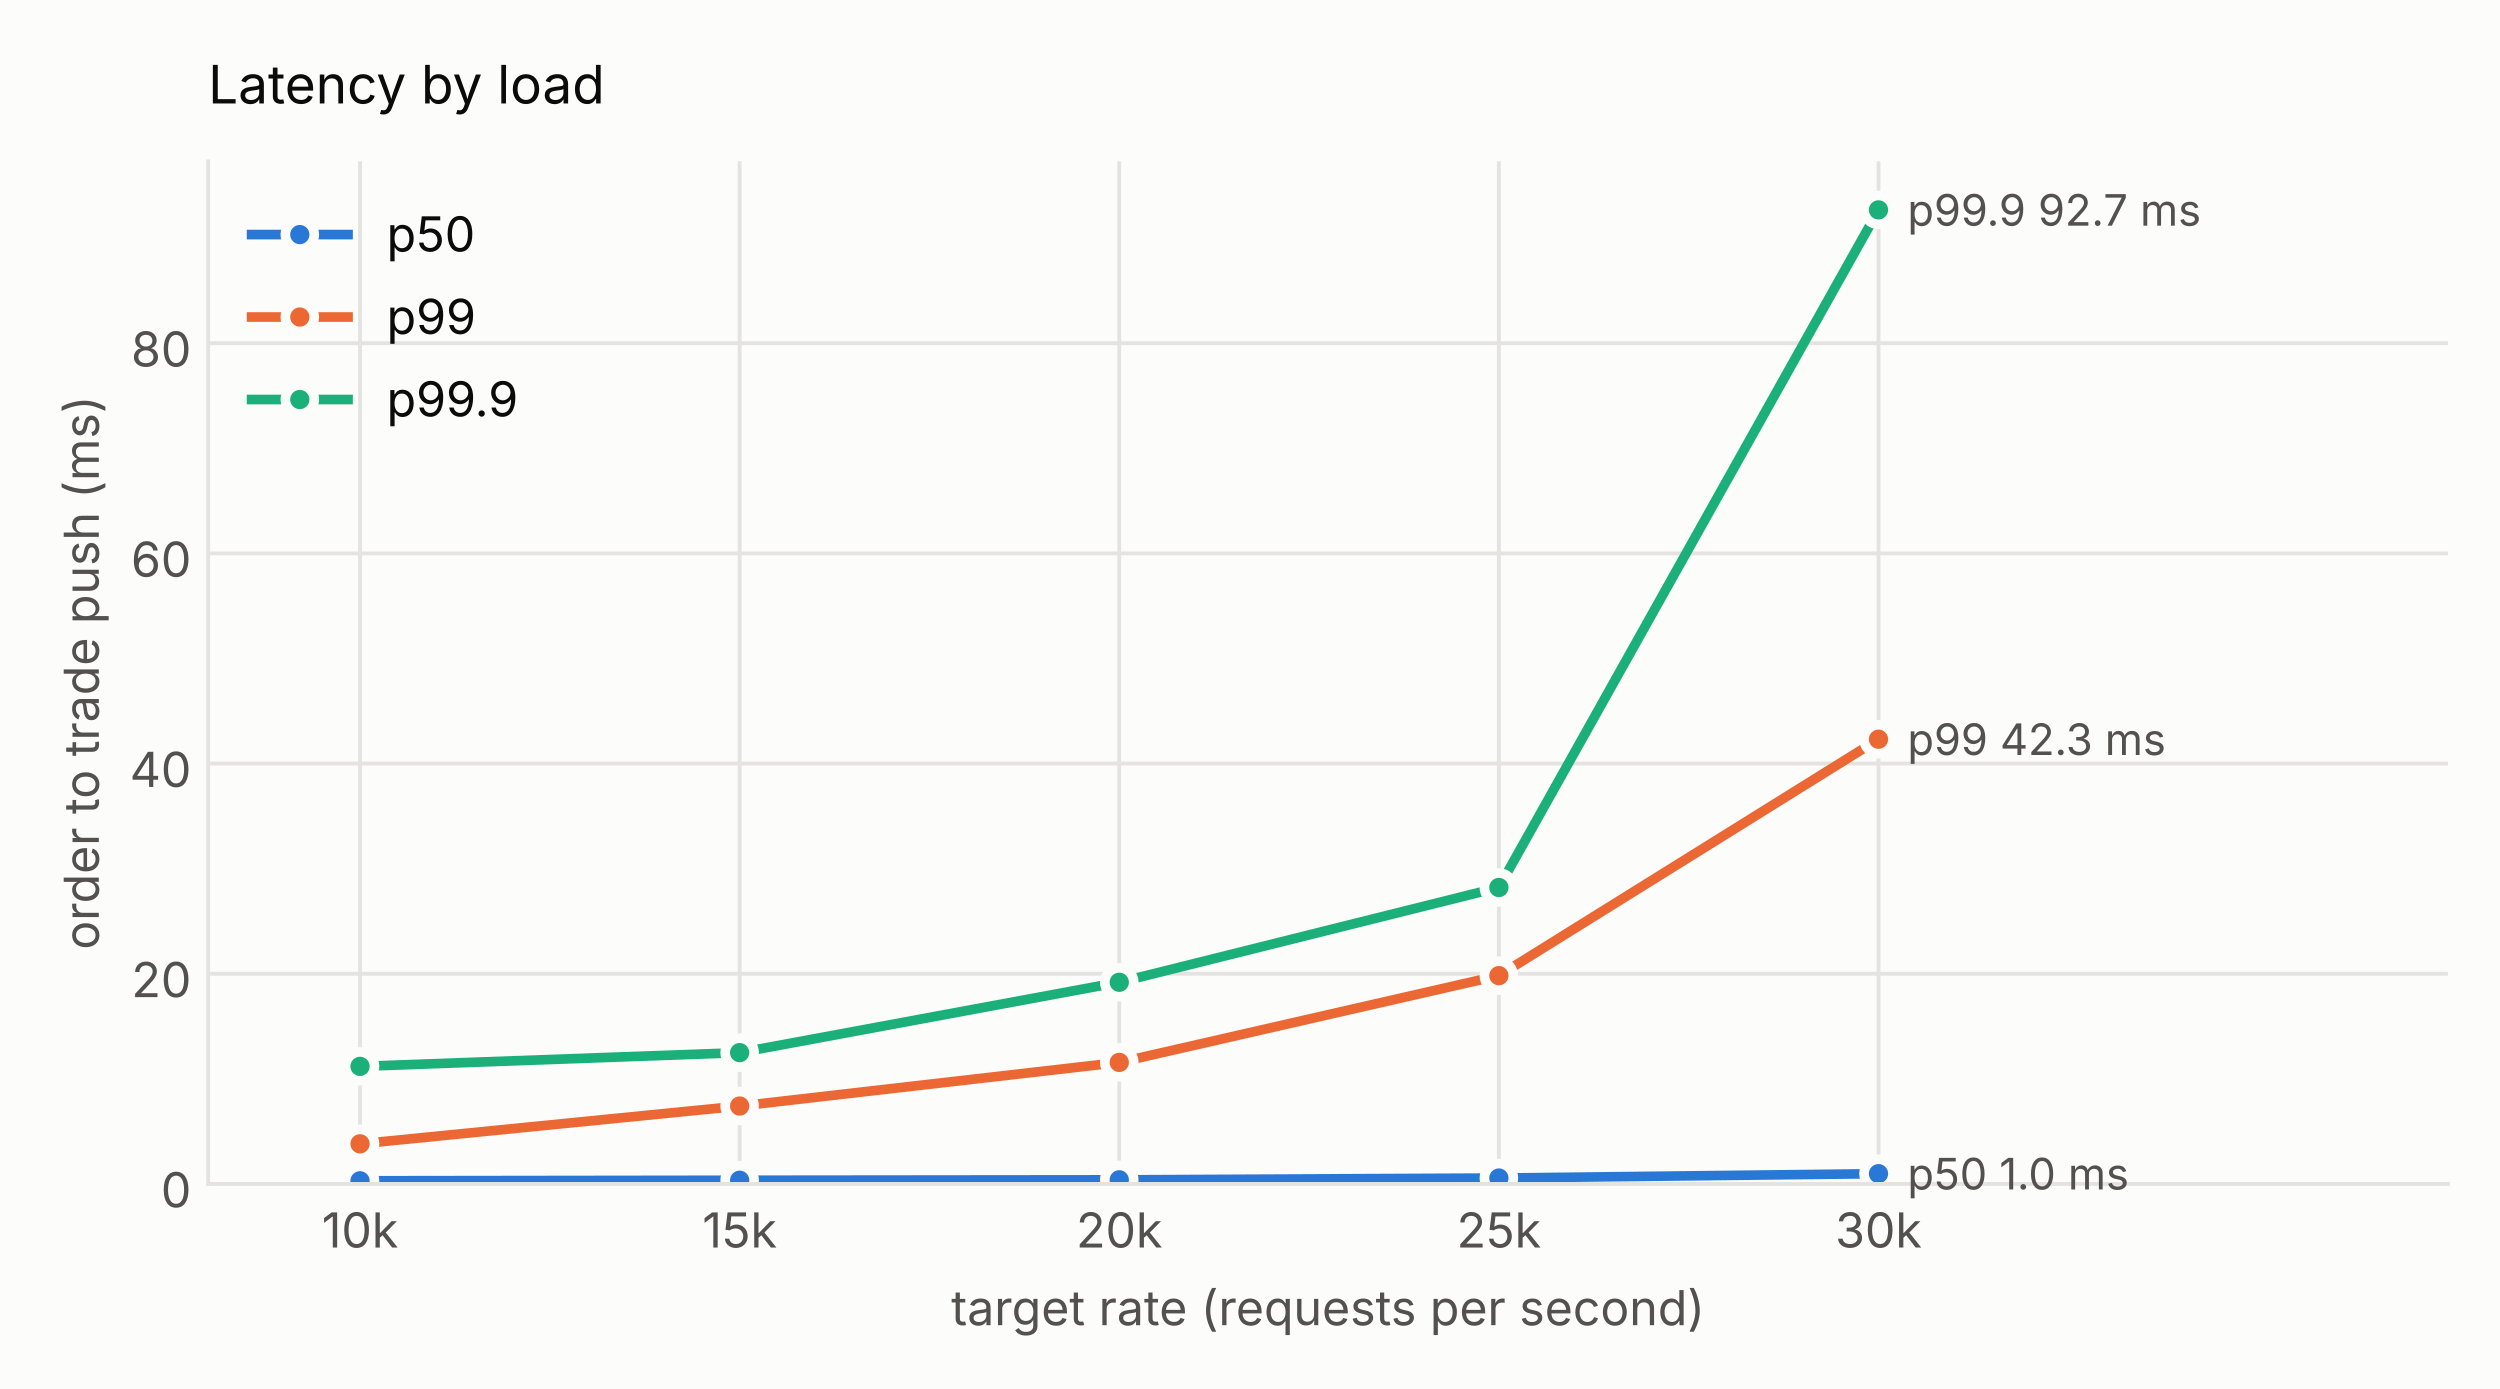
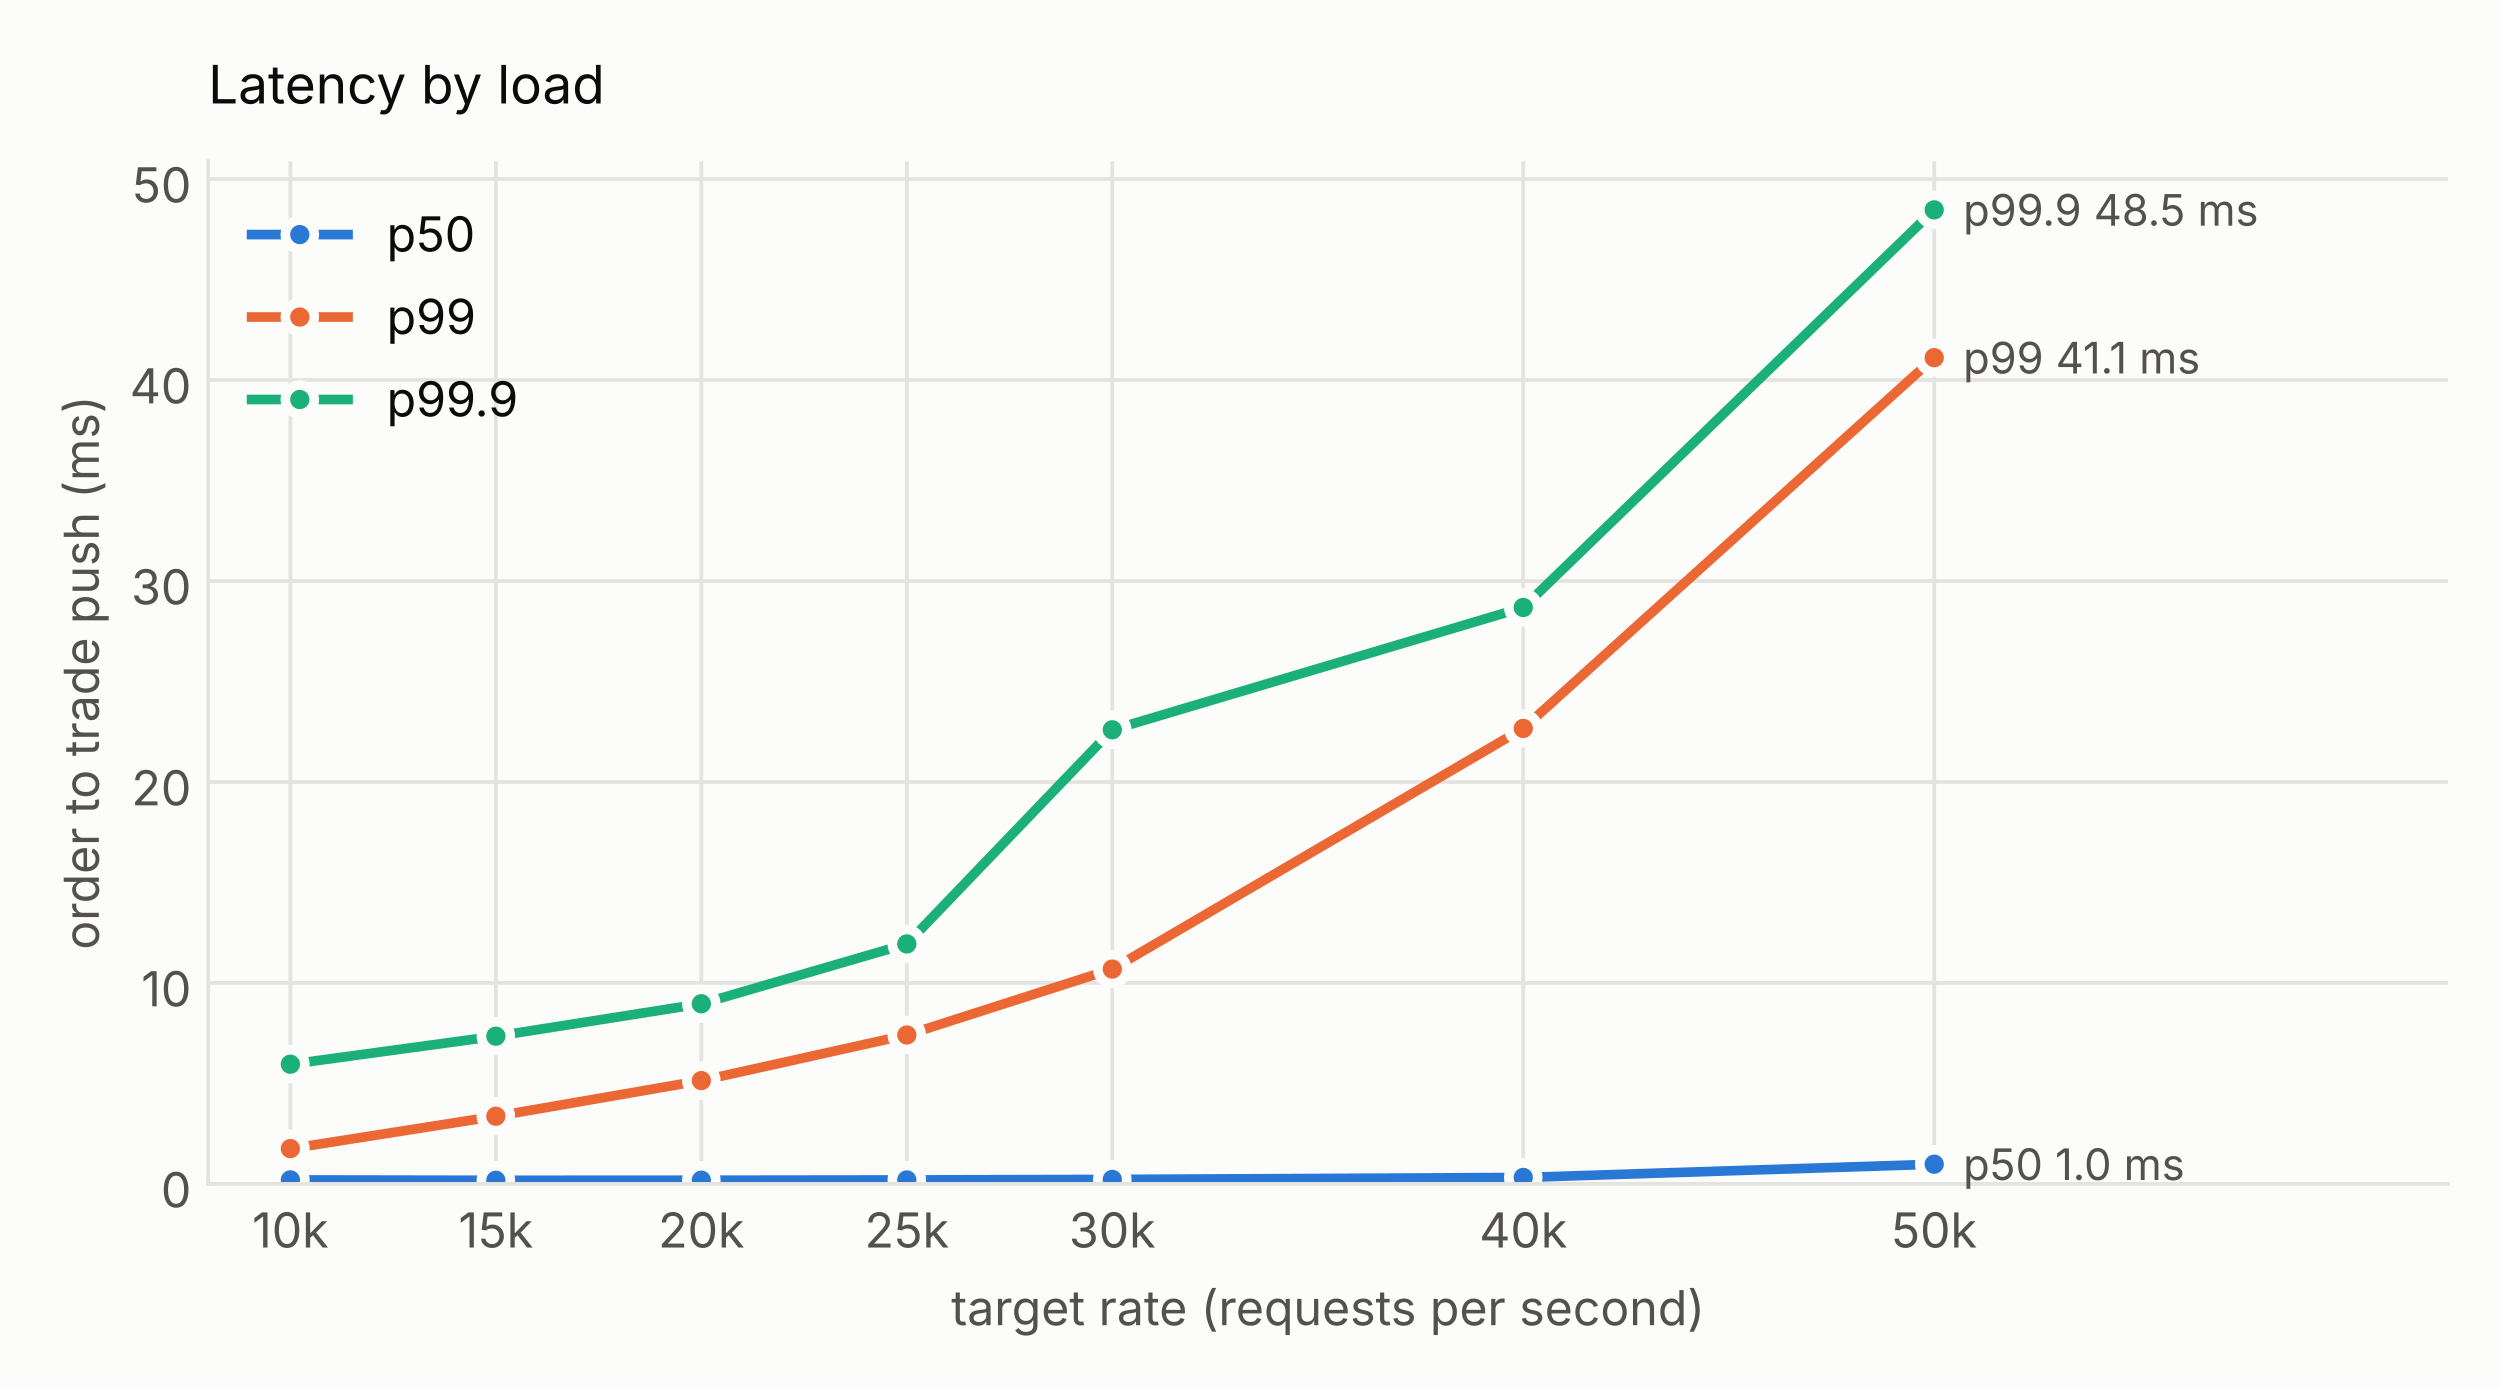
<svg xmlns="http://www.w3.org/2000/svg" xmlns:xlink="http://www.w3.org/1999/xlink" width="518.4pt" height="288pt" viewBox="0 0 518.4 288" version="1.1">
  <defs>
    <style type="text/css">*{stroke-linejoin: round; stroke-linecap: butt}</style>
  </defs>
  <g id="figure_1">
    <g id="patch_1">
      <path d="M 0 288  L 518.4 288  L 518.4 0  L 0 0  z " style="fill: #fcfcfb" />
    </g>
    <g id="axes_1">
      <g id="patch_2">
        <path d="M 43.168 245.501  L 507.6 245.501  L 507.6 33.456  L 43.168 33.456  z " style="fill: #fcfcfb" />
      </g>
      <g id="matplotlib.axis_1">
        <g id="xtick_1">
          <g id="line2d_1">
-             <path d="M 74.655 245.501  L 74.655 33.456  " clip-path="url(#p8a950bda70)" style="fill: none; stroke: #e4e3df; stroke-width: 0.8; stroke-linecap: square" />
+             <path d="M 60.212 245.501  L 60.212 33.456  " clip-path="url(#p8367adb6fc)" style="fill: none; stroke: #e4e3df; stroke-width: 0.8; stroke-linecap: square" />
          </g>
          <g id="line2d_2" />
          <g id="text_1">
-             <text style="font-size: 10px; font-family: 'Inter', 'DejaVu Sans', 'Bitstream Vera Sans', 'Computer Modern Sans Serif', 'Lucida Grande', 'Verdana', 'Geneva', 'Lucid', 'Arial', 'Helvetica', 'Avant Garde', sans-serif; text-anchor: middle; fill: #52514e" x="74.655" y="258.688" transform="rotate(-0 74.65525 258.6883)">10k</text>
+             <text style="font-size: 10px; font-family: 'Inter', 'DejaVu Sans', 'Bitstream Vera Sans', 'Computer Modern Sans Serif', 'Lucida Grande', 'Verdana', 'Geneva', 'Lucid', 'Arial', 'Helvetica', 'Avant Garde', sans-serif; text-anchor: middle; fill: #52514e" x="60.212" y="258.688" transform="rotate(-0 60.21172 258.6883)">10k</text>
          </g>
        </g>
        <g id="xtick_2">
          <g id="line2d_3">
-             <path d="M 153.372 245.501  L 153.372 33.456  " clip-path="url(#p8a950bda70)" style="fill: none; stroke: #e4e3df; stroke-width: 0.8; stroke-linecap: square" />
+             <path d="M 102.82 245.501  L 102.82 33.456  " clip-path="url(#p8367adb6fc)" style="fill: none; stroke: #e4e3df; stroke-width: 0.8; stroke-linecap: square" />
          </g>
          <g id="line2d_4" />
          <g id="text_2">
-             <text style="font-size: 10px; font-family: 'Inter', 'DejaVu Sans', 'Bitstream Vera Sans', 'Computer Modern Sans Serif', 'Lucida Grande', 'Verdana', 'Geneva', 'Lucid', 'Arial', 'Helvetica', 'Avant Garde', sans-serif; text-anchor: middle; fill: #52514e" x="153.372" y="258.688" transform="rotate(-0 153.3725 258.6883)">15k</text>
+             <text style="font-size: 10px; font-family: 'Inter', 'DejaVu Sans', 'Bitstream Vera Sans', 'Computer Modern Sans Serif', 'Lucida Grande', 'Verdana', 'Geneva', 'Lucid', 'Arial', 'Helvetica', 'Avant Garde', sans-serif; text-anchor: middle; fill: #52514e" x="102.82" y="258.688" transform="rotate(-0 102.8201 258.6883)">15k</text>
          </g>
        </g>
        <g id="xtick_3">
          <g id="line2d_5">
-             <path d="M 232.09 245.501  L 232.09 33.456  " clip-path="url(#p8a950bda70)" style="fill: none; stroke: #e4e3df; stroke-width: 0.8; stroke-linecap: square" />
+             <path d="M 145.429 245.501  L 145.429 33.456  " clip-path="url(#p8367adb6fc)" style="fill: none; stroke: #e4e3df; stroke-width: 0.8; stroke-linecap: square" />
          </g>
          <g id="line2d_6" />
          <g id="text_3">
-             <text style="font-size: 10px; font-family: 'Inter', 'DejaVu Sans', 'Bitstream Vera Sans', 'Computer Modern Sans Serif', 'Lucida Grande', 'Verdana', 'Geneva', 'Lucid', 'Arial', 'Helvetica', 'Avant Garde', sans-serif; text-anchor: middle; fill: #52514e" x="232.09" y="258.688" transform="rotate(-0 232.0897 258.6883)">20k</text>
+             <text style="font-size: 10px; font-family: 'Inter', 'DejaVu Sans', 'Bitstream Vera Sans', 'Computer Modern Sans Serif', 'Lucida Grande', 'Verdana', 'Geneva', 'Lucid', 'Arial', 'Helvetica', 'Avant Garde', sans-serif; text-anchor: middle; fill: #52514e" x="145.429" y="258.688" transform="rotate(-0 145.4285 258.6883)">20k</text>
          </g>
        </g>
        <g id="xtick_4">
          <g id="line2d_7">
-             <path d="M 310.807 245.501  L 310.807 33.456  " clip-path="url(#p8a950bda70)" style="fill: none; stroke: #e4e3df; stroke-width: 0.8; stroke-linecap: square" />
+             <path d="M 188.037 245.501  L 188.037 33.456  " clip-path="url(#p8367adb6fc)" style="fill: none; stroke: #e4e3df; stroke-width: 0.8; stroke-linecap: square" />
          </g>
          <g id="line2d_8" />
          <g id="text_4">
-             <text style="font-size: 10px; font-family: 'Inter', 'DejaVu Sans', 'Bitstream Vera Sans', 'Computer Modern Sans Serif', 'Lucida Grande', 'Verdana', 'Geneva', 'Lucid', 'Arial', 'Helvetica', 'Avant Garde', sans-serif; text-anchor: middle; fill: #52514e" x="310.807" y="258.688" transform="rotate(-0 310.8069 258.6883)">25k</text>
+             <text style="font-size: 10px; font-family: 'Inter', 'DejaVu Sans', 'Bitstream Vera Sans', 'Computer Modern Sans Serif', 'Lucida Grande', 'Verdana', 'Geneva', 'Lucid', 'Arial', 'Helvetica', 'Avant Garde', sans-serif; text-anchor: middle; fill: #52514e" x="188.037" y="258.688" transform="rotate(-0 188.0369 258.6883)">25k</text>
          </g>
        </g>
        <g id="xtick_5">
          <g id="line2d_9">
-             <path d="M 389.524 245.501  L 389.524 33.456  " clip-path="url(#p8a950bda70)" style="fill: none; stroke: #e4e3df; stroke-width: 0.8; stroke-linecap: square" />
+             <path d="M 230.645 245.501  L 230.645 33.456  " clip-path="url(#p8367adb6fc)" style="fill: none; stroke: #e4e3df; stroke-width: 0.8; stroke-linecap: square" />
          </g>
          <g id="line2d_10" />
          <g id="text_5">
-             <text style="font-size: 10px; font-family: 'Inter', 'DejaVu Sans', 'Bitstream Vera Sans', 'Computer Modern Sans Serif', 'Lucida Grande', 'Verdana', 'Geneva', 'Lucid', 'Arial', 'Helvetica', 'Avant Garde', sans-serif; text-anchor: middle; fill: #52514e" x="389.524" y="258.688" transform="rotate(-0 389.5242 258.6883)">30k</text>
-           </g>
-         </g>
-         <g id="text_6">
+             <text style="font-size: 10px; font-family: 'Inter', 'DejaVu Sans', 'Bitstream Vera Sans', 'Computer Modern Sans Serif', 'Lucida Grande', 'Verdana', 'Geneva', 'Lucid', 'Arial', 'Helvetica', 'Avant Garde', sans-serif; text-anchor: middle; fill: #52514e" x="230.645" y="258.688" transform="rotate(-0 230.6454 258.6883)">30k</text>
+           </g>
+         </g>
+         <g id="xtick_6">
+           <g id="line2d_11">
+             <path d="M 315.862 245.501  L 315.862 33.456  " clip-path="url(#p8367adb6fc)" style="fill: none; stroke: #e4e3df; stroke-width: 0.8; stroke-linecap: square" />
+           </g>
+           <g id="line2d_12" />
+           <g id="text_6">
+             <text style="font-size: 10px; font-family: 'Inter', 'DejaVu Sans', 'Bitstream Vera Sans', 'Computer Modern Sans Serif', 'Lucida Grande', 'Verdana', 'Geneva', 'Lucid', 'Arial', 'Helvetica', 'Avant Garde', sans-serif; text-anchor: middle; fill: #52514e" x="315.862" y="258.688" transform="rotate(-0 315.8622 258.6883)">40k</text>
+           </g>
+         </g>
+         <g id="xtick_7">
+           <g id="line2d_13">
+             <path d="M 401.079 245.501  L 401.079 33.456  " clip-path="url(#p8367adb6fc)" style="fill: none; stroke: #e4e3df; stroke-width: 0.8; stroke-linecap: square" />
+           </g>
+           <g id="line2d_14" />
+           <g id="text_7">
+             <text style="font-size: 10px; font-family: 'Inter', 'DejaVu Sans', 'Bitstream Vera Sans', 'Computer Modern Sans Serif', 'Lucida Grande', 'Verdana', 'Geneva', 'Lucid', 'Arial', 'Helvetica', 'Avant Garde', sans-serif; text-anchor: middle; fill: #52514e" x="401.079" y="258.688" transform="rotate(-0 401.079 258.6883)">50k</text>
+           </g>
+         </g>
+         <g id="text_8">
          <text style="font-size: 10px; font-family: 'Inter', 'DejaVu Sans', 'Bitstream Vera Sans', 'Computer Modern Sans Serif', 'Lucida Grande', 'Verdana', 'Geneva', 'Lucid', 'Arial', 'Helvetica', 'Avant Garde', sans-serif; text-anchor: middle; fill: #52514e" x="275.384" y="274.788" transform="rotate(-0 275.3842 274.7879)">target rate (requests per second)</text>
        </g>
      </g>
      <g id="matplotlib.axis_2">
        <g id="ytick_1">
-           <g id="line2d_11">
-             <path d="M 43.168 245.501  L 507.6 245.501  " clip-path="url(#p8a950bda70)" style="fill: none; stroke: #e4e3df; stroke-width: 0.8; stroke-linecap: square" />
-           </g>
-           <g id="line2d_12" />
-           <g id="text_7">
-             <text style="font-size: 10px; font-family: 'Inter', 'DejaVu Sans', 'Bitstream Vera Sans', 'Computer Modern Sans Serif', 'Lucida Grande', 'Verdana', 'Geneva', 'Lucid', 'Arial', 'Helvetica', 'Avant Garde', sans-serif; text-anchor: end; fill: #52514e" x="39.668" y="250.345" transform="rotate(-0 39.66836 250.3445)">0</text>
-           </g>
-         </g>
-         <g id="ytick_2">
-           <g id="line2d_13">
-             <path d="M 43.168 201.916  L 507.6 201.916  " clip-path="url(#p8a950bda70)" style="fill: none; stroke: #e4e3df; stroke-width: 0.8; stroke-linecap: square" />
-           </g>
-           <g id="line2d_14" />
-           <g id="text_8">
-             <text style="font-size: 10px; font-family: 'Inter', 'DejaVu Sans', 'Bitstream Vera Sans', 'Computer Modern Sans Serif', 'Lucida Grande', 'Verdana', 'Geneva', 'Lucid', 'Arial', 'Helvetica', 'Avant Garde', sans-serif; text-anchor: end; fill: #52514e" x="39.668" y="206.76" transform="rotate(-0 39.66836 206.7602)">20</text>
-           </g>
-         </g>
-         <g id="ytick_3">
          <g id="line2d_15">
-             <path d="M 43.168 158.332  L 507.6 158.332  " clip-path="url(#p8a950bda70)" style="fill: none; stroke: #e4e3df; stroke-width: 0.8; stroke-linecap: square" />
+             <path d="M 43.168 245.501  L 507.6 245.501  " clip-path="url(#p8367adb6fc)" style="fill: none; stroke: #e4e3df; stroke-width: 0.8; stroke-linecap: square" />
          </g>
          <g id="line2d_16" />
          <g id="text_9">
-             <text style="font-size: 10px; font-family: 'Inter', 'DejaVu Sans', 'Bitstream Vera Sans', 'Computer Modern Sans Serif', 'Lucida Grande', 'Verdana', 'Geneva', 'Lucid', 'Arial', 'Helvetica', 'Avant Garde', sans-serif; text-anchor: end; fill: #52514e" x="39.668" y="163.176" transform="rotate(-0 39.66836 163.1758)">40</text>
-           </g>
-         </g>
-         <g id="ytick_4">
+             <text style="font-size: 10px; font-family: 'Inter', 'DejaVu Sans', 'Bitstream Vera Sans', 'Computer Modern Sans Serif', 'Lucida Grande', 'Verdana', 'Geneva', 'Lucid', 'Arial', 'Helvetica', 'Avant Garde', sans-serif; text-anchor: end; fill: #52514e" x="39.668" y="250.345" transform="rotate(-0 39.66836 250.3445)">0</text>
+           </g>
+         </g>
+         <g id="ytick_2">
          <g id="line2d_17">
-             <path d="M 43.168 114.748  L 507.6 114.748  " clip-path="url(#p8a950bda70)" style="fill: none; stroke: #e4e3df; stroke-width: 0.8; stroke-linecap: square" />
+             <path d="M 43.168 203.826  L 507.6 203.826  " clip-path="url(#p8367adb6fc)" style="fill: none; stroke: #e4e3df; stroke-width: 0.8; stroke-linecap: square" />
          </g>
          <g id="line2d_18" />
          <g id="text_10">
-             <text style="font-size: 10px; font-family: 'Inter', 'DejaVu Sans', 'Bitstream Vera Sans', 'Computer Modern Sans Serif', 'Lucida Grande', 'Verdana', 'Geneva', 'Lucid', 'Arial', 'Helvetica', 'Avant Garde', sans-serif; text-anchor: end; fill: #52514e" x="39.668" y="119.591" transform="rotate(-0 39.66836 119.5914)">60</text>
-           </g>
-         </g>
-         <g id="ytick_5">
+             <text style="font-size: 10px; font-family: 'Inter', 'DejaVu Sans', 'Bitstream Vera Sans', 'Computer Modern Sans Serif', 'Lucida Grande', 'Verdana', 'Geneva', 'Lucid', 'Arial', 'Helvetica', 'Avant Garde', sans-serif; text-anchor: end; fill: #52514e" x="39.668" y="208.669" transform="rotate(-0 39.66836 208.6693)">10</text>
+           </g>
+         </g>
+         <g id="ytick_3">
          <g id="line2d_19">
-             <path d="M 43.168 71.163  L 507.6 71.163  " clip-path="url(#p8a950bda70)" style="fill: none; stroke: #e4e3df; stroke-width: 0.8; stroke-linecap: square" />
+             <path d="M 43.168 162.15  L 507.6 162.15  " clip-path="url(#p8367adb6fc)" style="fill: none; stroke: #e4e3df; stroke-width: 0.8; stroke-linecap: square" />
          </g>
          <g id="line2d_20" />
          <g id="text_11">
-             <text style="font-size: 10px; font-family: 'Inter', 'DejaVu Sans', 'Bitstream Vera Sans', 'Computer Modern Sans Serif', 'Lucida Grande', 'Verdana', 'Geneva', 'Lucid', 'Arial', 'Helvetica', 'Avant Garde', sans-serif; text-anchor: end; fill: #52514e" x="39.668" y="76.007" transform="rotate(-0 39.66836 76.00708)">80</text>
-           </g>
-         </g>
-         <g id="text_12">
+             <text style="font-size: 10px; font-family: 'Inter', 'DejaVu Sans', 'Bitstream Vera Sans', 'Computer Modern Sans Serif', 'Lucida Grande', 'Verdana', 'Geneva', 'Lucid', 'Arial', 'Helvetica', 'Avant Garde', sans-serif; text-anchor: end; fill: #52514e" x="39.668" y="166.994" transform="rotate(-0 39.66836 166.9941)">20</text>
+           </g>
+         </g>
+         <g id="ytick_4">
+           <g id="line2d_21">
+             <path d="M 43.168 120.475  L 507.6 120.475  " clip-path="url(#p8367adb6fc)" style="fill: none; stroke: #e4e3df; stroke-width: 0.8; stroke-linecap: square" />
+           </g>
+           <g id="line2d_22" />
+           <g id="text_12">
+             <text style="font-size: 10px; font-family: 'Inter', 'DejaVu Sans', 'Bitstream Vera Sans', 'Computer Modern Sans Serif', 'Lucida Grande', 'Verdana', 'Geneva', 'Lucid', 'Arial', 'Helvetica', 'Avant Garde', sans-serif; text-anchor: end; fill: #52514e" x="39.668" y="125.319" transform="rotate(-0 39.66836 125.3189)">30</text>
+           </g>
+         </g>
+         <g id="ytick_5">
+           <g id="line2d_23">
+             <path d="M 43.168 78.8  L 507.6 78.8  " clip-path="url(#p8367adb6fc)" style="fill: none; stroke: #e4e3df; stroke-width: 0.8; stroke-linecap: square" />
+           </g>
+           <g id="line2d_24" />
+           <g id="text_13">
+             <text style="font-size: 10px; font-family: 'Inter', 'DejaVu Sans', 'Bitstream Vera Sans', 'Computer Modern Sans Serif', 'Lucida Grande', 'Verdana', 'Geneva', 'Lucid', 'Arial', 'Helvetica', 'Avant Garde', sans-serif; text-anchor: end; fill: #52514e" x="39.668" y="83.644" transform="rotate(-0 39.66836 83.64369)">40</text>
+           </g>
+         </g>
+         <g id="ytick_6">
+           <g id="line2d_25">
+             <path d="M 43.168 37.125  L 507.6 37.125  " clip-path="url(#p8367adb6fc)" style="fill: none; stroke: #e4e3df; stroke-width: 0.8; stroke-linecap: square" />
+           </g>
+           <g id="line2d_26" />
+           <g id="text_14">
+             <text style="font-size: 10px; font-family: 'Inter', 'DejaVu Sans', 'Bitstream Vera Sans', 'Computer Modern Sans Serif', 'Lucida Grande', 'Verdana', 'Geneva', 'Lucid', 'Arial', 'Helvetica', 'Avant Garde', sans-serif; text-anchor: end; fill: #52514e" x="39.668" y="41.968" transform="rotate(-0 39.66836 41.96848)">50</text>
+           </g>
+         </g>
+         <g id="text_15">
          <text style="font-size: 10px; font-family: 'Inter', 'DejaVu Sans', 'Bitstream Vera Sans', 'Computer Modern Sans Serif', 'Lucida Grande', 'Verdana', 'Geneva', 'Lucid', 'Arial', 'Helvetica', 'Avant Garde', sans-serif; text-anchor: middle; fill: #52514e" x="20.488" y="139.479" transform="rotate(-90 20.4875 139.4785)">order to trade push (ms)</text>
        </g>
      </g>
-       <g id="line2d_21">
-         <path d="M 74.655 244.849  L 153.372 244.737  L 232.09 244.648  L 310.807 244.276  L 389.524 243.373  " clip-path="url(#p8a950bda70)" style="fill: none; stroke: #2a78d6; stroke-width: 2; stroke-linecap: square" />
+       <g id="line2d_27">
+         <path d="M 60.212 244.661  L 102.82 244.744  L 145.429 244.727  L 188.037 244.67  L 230.645 244.565  L 315.862 244.156  L 401.079 241.41  " clip-path="url(#p8367adb6fc)" style="fill: none; stroke: #2a78d6; stroke-width: 2; stroke-linecap: square" />
        <defs>
-           <path id="m1c2953486d" d="M 0 3  C 0.796 3 1.559 2.684 2.121 2.121  C 2.684 1.559 3 0.796 3 0  C 3 -0.796 2.684 -1.559 2.121 -2.121  C 1.559 -2.684 0.796 -3 0 -3  C -0.796 -3 -1.559 -2.684 -2.121 -2.121  C -2.684 -1.559 -3 -0.796 -3 0  C -3 0.796 -2.684 1.559 -2.121 2.121  C -1.559 2.684 -0.796 3 0 3  z " style="stroke: #fcfcfb; stroke-width: 2" />
+           <path id="m5e8c19a596" d="M 0 3  C 0.796 3 1.559 2.684 2.121 2.121  C 2.684 1.559 3 0.796 3 0  C 3 -0.796 2.684 -1.559 2.121 -2.121  C 1.559 -2.684 0.796 -3 0 -3  C -0.796 -3 -1.559 -2.684 -2.121 -2.121  C -2.684 -1.559 -3 -0.796 -3 0  C -3 0.796 -2.684 1.559 -2.121 2.121  C -1.559 2.684 -0.796 3 0 3  z " style="stroke: #fcfcfb; stroke-width: 2" />
        </defs>
-         <g clip-path="url(#p8a950bda70)">
-           <use xlink:href="#m1c2953486d" x="74.655" y="244.849" style="fill: #2a78d6; stroke: #fcfcfb; stroke-width: 2" />
-           <use xlink:href="#m1c2953486d" x="153.372" y="244.737" style="fill: #2a78d6; stroke: #fcfcfb; stroke-width: 2" />
-           <use xlink:href="#m1c2953486d" x="232.09" y="244.648" style="fill: #2a78d6; stroke: #fcfcfb; stroke-width: 2" />
-           <use xlink:href="#m1c2953486d" x="310.807" y="244.276" style="fill: #2a78d6; stroke: #fcfcfb; stroke-width: 2" />
-           <use xlink:href="#m1c2953486d" x="389.524" y="243.373" style="fill: #2a78d6; stroke: #fcfcfb; stroke-width: 2" />
-         </g>
-       </g>
-       <g id="line2d_22">
-         <path d="M 74.655 237.184  L 153.372 229.347  L 232.09 220.3  L 310.807 202.309  L 389.524 153.282  " clip-path="url(#p8a950bda70)" style="fill: none; stroke: #eb6834; stroke-width: 2; stroke-linecap: square" />
+         <g clip-path="url(#p8367adb6fc)">
+           <use xlink:href="#m5e8c19a596" x="60.212" y="244.661" style="fill: #2a78d6; stroke: #fcfcfb; stroke-width: 2" />
+           <use xlink:href="#m5e8c19a596" x="102.82" y="244.744" style="fill: #2a78d6; stroke: #fcfcfb; stroke-width: 2" />
+           <use xlink:href="#m5e8c19a596" x="145.429" y="244.727" style="fill: #2a78d6; stroke: #fcfcfb; stroke-width: 2" />
+           <use xlink:href="#m5e8c19a596" x="188.037" y="244.67" style="fill: #2a78d6; stroke: #fcfcfb; stroke-width: 2" />
+           <use xlink:href="#m5e8c19a596" x="230.645" y="244.565" style="fill: #2a78d6; stroke: #fcfcfb; stroke-width: 2" />
+           <use xlink:href="#m5e8c19a596" x="315.862" y="244.156" style="fill: #2a78d6; stroke: #fcfcfb; stroke-width: 2" />
+           <use xlink:href="#m5e8c19a596" x="401.079" y="241.41" style="fill: #2a78d6; stroke: #fcfcfb; stroke-width: 2" />
+         </g>
+       </g>
+       <g id="line2d_28">
+         <path d="M 60.212 238.173  L 102.82 231.462  L 145.429 224.073  L 188.037 214.611  L 230.645 200.944  L 315.862 151.044  L 401.079 74.168  " clip-path="url(#p8367adb6fc)" style="fill: none; stroke: #eb6834; stroke-width: 2; stroke-linecap: square" />
        <defs>
-           <path id="m156c70a35e" d="M 0 3  C 0.796 3 1.559 2.684 2.121 2.121  C 2.684 1.559 3 0.796 3 0  C 3 -0.796 2.684 -1.559 2.121 -2.121  C 1.559 -2.684 0.796 -3 0 -3  C -0.796 -3 -1.559 -2.684 -2.121 -2.121  C -2.684 -1.559 -3 -0.796 -3 0  C -3 0.796 -2.684 1.559 -2.121 2.121  C -1.559 2.684 -0.796 3 0 3  z " style="stroke: #fcfcfb; stroke-width: 2" />
+           <path id="m1bca7e817f" d="M 0 3  C 0.796 3 1.559 2.684 2.121 2.121  C 2.684 1.559 3 0.796 3 0  C 3 -0.796 2.684 -1.559 2.121 -2.121  C 1.559 -2.684 0.796 -3 0 -3  C -0.796 -3 -1.559 -2.684 -2.121 -2.121  C -2.684 -1.559 -3 -0.796 -3 0  C -3 0.796 -2.684 1.559 -2.121 2.121  C -1.559 2.684 -0.796 3 0 3  z " style="stroke: #fcfcfb; stroke-width: 2" />
        </defs>
-         <g clip-path="url(#p8a950bda70)">
-           <use xlink:href="#m156c70a35e" x="74.655" y="237.184" style="fill: #eb6834; stroke: #fcfcfb; stroke-width: 2" />
-           <use xlink:href="#m156c70a35e" x="153.372" y="229.347" style="fill: #eb6834; stroke: #fcfcfb; stroke-width: 2" />
-           <use xlink:href="#m156c70a35e" x="232.09" y="220.3" style="fill: #eb6834; stroke: #fcfcfb; stroke-width: 2" />
-           <use xlink:href="#m156c70a35e" x="310.807" y="202.309" style="fill: #eb6834; stroke: #fcfcfb; stroke-width: 2" />
-           <use xlink:href="#m156c70a35e" x="389.524" y="153.282" style="fill: #eb6834; stroke: #fcfcfb; stroke-width: 2" />
-         </g>
-       </g>
-       <g id="line2d_23">
-         <path d="M 74.655 221.122  L 153.372 218.272  L 232.09 203.685  L 310.807 184.031  L 389.524 43.523  " clip-path="url(#p8a950bda70)" style="fill: none; stroke: #1baf7a; stroke-width: 2; stroke-linecap: square" />
+         <g clip-path="url(#p8367adb6fc)">
+           <use xlink:href="#m1bca7e817f" x="60.212" y="238.173" style="fill: #eb6834; stroke: #fcfcfb; stroke-width: 2" />
+           <use xlink:href="#m1bca7e817f" x="102.82" y="231.462" style="fill: #eb6834; stroke: #fcfcfb; stroke-width: 2" />
+           <use xlink:href="#m1bca7e817f" x="145.429" y="224.073" style="fill: #eb6834; stroke: #fcfcfb; stroke-width: 2" />
+           <use xlink:href="#m1bca7e817f" x="188.037" y="214.611" style="fill: #eb6834; stroke: #fcfcfb; stroke-width: 2" />
+           <use xlink:href="#m1bca7e817f" x="230.645" y="200.944" style="fill: #eb6834; stroke: #fcfcfb; stroke-width: 2" />
+           <use xlink:href="#m1bca7e817f" x="315.862" y="151.044" style="fill: #eb6834; stroke: #fcfcfb; stroke-width: 2" />
+           <use xlink:href="#m1bca7e817f" x="401.079" y="74.168" style="fill: #eb6834; stroke: #fcfcfb; stroke-width: 2" />
+         </g>
+       </g>
+       <g id="line2d_29">
+         <path d="M 60.212 220.676  L 102.82 214.867  L 145.429 208.14  L 188.037 195.733  L 230.645 151.33  L 315.862 125.965  L 401.079 43.518  " clip-path="url(#p8367adb6fc)" style="fill: none; stroke: #1baf7a; stroke-width: 2; stroke-linecap: square" />
        <defs>
-           <path id="m5a88fef961" d="M 0 3  C 0.796 3 1.559 2.684 2.121 2.121  C 2.684 1.559 3 0.796 3 0  C 3 -0.796 2.684 -1.559 2.121 -2.121  C 1.559 -2.684 0.796 -3 0 -3  C -0.796 -3 -1.559 -2.684 -2.121 -2.121  C -2.684 -1.559 -3 -0.796 -3 0  C -3 0.796 -2.684 1.559 -2.121 2.121  C -1.559 2.684 -0.796 3 0 3  z " style="stroke: #fcfcfb; stroke-width: 2" />
+           <path id="m16a512ee3d" d="M 0 3  C 0.796 3 1.559 2.684 2.121 2.121  C 2.684 1.559 3 0.796 3 0  C 3 -0.796 2.684 -1.559 2.121 -2.121  C 1.559 -2.684 0.796 -3 0 -3  C -0.796 -3 -1.559 -2.684 -2.121 -2.121  C -2.684 -1.559 -3 -0.796 -3 0  C -3 0.796 -2.684 1.559 -2.121 2.121  C -1.559 2.684 -0.796 3 0 3  z " style="stroke: #fcfcfb; stroke-width: 2" />
        </defs>
-         <g clip-path="url(#p8a950bda70)">
-           <use xlink:href="#m5a88fef961" x="74.655" y="221.122" style="fill: #1baf7a; stroke: #fcfcfb; stroke-width: 2" />
-           <use xlink:href="#m5a88fef961" x="153.372" y="218.272" style="fill: #1baf7a; stroke: #fcfcfb; stroke-width: 2" />
-           <use xlink:href="#m5a88fef961" x="232.09" y="203.685" style="fill: #1baf7a; stroke: #fcfcfb; stroke-width: 2" />
-           <use xlink:href="#m5a88fef961" x="310.807" y="184.031" style="fill: #1baf7a; stroke: #fcfcfb; stroke-width: 2" />
-           <use xlink:href="#m5a88fef961" x="389.524" y="43.523" style="fill: #1baf7a; stroke: #fcfcfb; stroke-width: 2" />
+         <g clip-path="url(#p8367adb6fc)">
+           <use xlink:href="#m16a512ee3d" x="60.212" y="220.676" style="fill: #1baf7a; stroke: #fcfcfb; stroke-width: 2" />
+           <use xlink:href="#m16a512ee3d" x="102.82" y="214.867" style="fill: #1baf7a; stroke: #fcfcfb; stroke-width: 2" />
+           <use xlink:href="#m16a512ee3d" x="145.429" y="208.14" style="fill: #1baf7a; stroke: #fcfcfb; stroke-width: 2" />
+           <use xlink:href="#m16a512ee3d" x="188.037" y="195.733" style="fill: #1baf7a; stroke: #fcfcfb; stroke-width: 2" />
+           <use xlink:href="#m16a512ee3d" x="230.645" y="151.33" style="fill: #1baf7a; stroke: #fcfcfb; stroke-width: 2" />
+           <use xlink:href="#m16a512ee3d" x="315.862" y="125.965" style="fill: #1baf7a; stroke: #fcfcfb; stroke-width: 2" />
+           <use xlink:href="#m16a512ee3d" x="401.079" y="43.518" style="fill: #1baf7a; stroke: #fcfcfb; stroke-width: 2" />
        </g>
      </g>
      <g id="patch_3">
        <path d="M 43.168 245.501  L 43.168 33.456  " style="fill: none; stroke: #e4e3df; stroke-width: 0.8; stroke-linejoin: miter; stroke-linecap: square" />
      </g>
      <g id="patch_4">
        <path d="M 43.168 245.501  L 507.6 245.501  " style="fill: none; stroke: #e4e3df; stroke-width: 0.8; stroke-linejoin: miter; stroke-linecap: square" />
      </g>
-       <g id="text_13">
-         <text style="font-size: 9px; font-family: 'Inter', 'DejaVu Sans', 'Bitstream Vera Sans', 'Computer Modern Sans Serif', 'Lucida Grande', 'Verdana', 'Geneva', 'Lucid', 'Arial', 'Helvetica', 'Avant Garde', sans-serif; text-anchor: start; fill: #52514e" x="395.524" y="246.647" transform="rotate(-0 395.5242 246.6469)">p50 1.0 ms</text>
-       </g>
-       <g id="text_14">
-         <text style="font-size: 9px; font-family: 'Inter', 'DejaVu Sans', 'Bitstream Vera Sans', 'Computer Modern Sans Serif', 'Lucida Grande', 'Verdana', 'Geneva', 'Lucid', 'Arial', 'Helvetica', 'Avant Garde', sans-serif; text-anchor: start; fill: #52514e" x="395.524" y="156.556" transform="rotate(-0 395.5242 156.5562)">p99 42.3 ms</text>
-       </g>
-       <g id="text_15">
-         <text style="font-size: 9px; font-family: 'Inter', 'DejaVu Sans', 'Bitstream Vera Sans', 'Computer Modern Sans Serif', 'Lucida Grande', 'Verdana', 'Geneva', 'Lucid', 'Arial', 'Helvetica', 'Avant Garde', sans-serif; text-anchor: start; fill: #52514e" x="395.524" y="46.797" transform="rotate(-0 395.5242 46.79652)">p99.9 92.7 ms</text>
-       </g>
      <g id="text_16">
+         <text style="font-size: 9px; font-family: 'Inter', 'DejaVu Sans', 'Bitstream Vera Sans', 'Computer Modern Sans Serif', 'Lucida Grande', 'Verdana', 'Geneva', 'Lucid', 'Arial', 'Helvetica', 'Avant Garde', sans-serif; text-anchor: start; fill: #52514e" x="407.079" y="244.684" transform="rotate(-0 407.079 244.6838)">p50 1.0 ms</text>
+       </g>
+       <g id="text_17">
+         <text style="font-size: 9px; font-family: 'Inter', 'DejaVu Sans', 'Bitstream Vera Sans', 'Computer Modern Sans Serif', 'Lucida Grande', 'Verdana', 'Geneva', 'Lucid', 'Arial', 'Helvetica', 'Avant Garde', sans-serif; text-anchor: start; fill: #52514e" x="407.079" y="77.442" transform="rotate(-0 407.079 77.44163)">p99 41.1 ms</text>
+       </g>
+       <g id="text_18">
+         <text style="font-size: 9px; font-family: 'Inter', 'DejaVu Sans', 'Bitstream Vera Sans', 'Computer Modern Sans Serif', 'Lucida Grande', 'Verdana', 'Geneva', 'Lucid', 'Arial', 'Helvetica', 'Avant Garde', sans-serif; text-anchor: start; fill: #52514e" x="407.079" y="46.791" transform="rotate(-0 407.079 46.79148)">p99.9 48.5 ms</text>
+       </g>
+       <g id="text_19">
        <text style="font-size: 11px; font-family: 'Inter', 'DejaVu Sans', 'Bitstream Vera Sans', 'Computer Modern Sans Serif', 'Lucida Grande', 'Verdana', 'Geneva', 'Lucid', 'Arial', 'Helvetica', 'Avant Garde', sans-serif; text-anchor: start; fill: #0b0b0b" x="43.168" y="21.456" transform="rotate(-0 43.16836 21.45625)">Latency by load</text>
      </g>
      <g id="legend_1">
-         <g id="line2d_24">
+         <g id="line2d_30">
          <path d="M 52.168 48.644  L 62.168 48.644  L 72.168 48.644  " style="fill: none; stroke: #2a78d6; stroke-width: 2; stroke-linecap: square" />
          <g>
-             <use xlink:href="#m1c2953486d" x="62.168" y="48.644" style="fill: #2a78d6; stroke: #fcfcfb; stroke-width: 2" />
-           </g>
-         </g>
-         <g id="text_17">
+             <use xlink:href="#m5e8c19a596" x="62.168" y="48.644" style="fill: #2a78d6; stroke: #fcfcfb; stroke-width: 2" />
+           </g>
+         </g>
+         <g id="text_20">
          <text style="font-size: 10px; font-family: 'Inter', 'DejaVu Sans', 'Bitstream Vera Sans', 'Computer Modern Sans Serif', 'Lucida Grande', 'Verdana', 'Geneva', 'Lucid', 'Arial', 'Helvetica', 'Avant Garde', sans-serif; text-anchor: start; fill: #0b0b0b" x="80.168" y="52.144" transform="rotate(-0 80.16836 52.14375)">p50</text>
        </g>
-         <g id="line2d_25">
+         <g id="line2d_31">
          <path d="M 52.168 65.743  L 62.168 65.743  L 72.168 65.743  " style="fill: none; stroke: #eb6834; stroke-width: 2; stroke-linecap: square" />
          <g>
-             <use xlink:href="#m156c70a35e" x="62.168" y="65.743" style="fill: #eb6834; stroke: #fcfcfb; stroke-width: 2" />
-           </g>
-         </g>
-         <g id="text_18">
+             <use xlink:href="#m1bca7e817f" x="62.168" y="65.743" style="fill: #eb6834; stroke: #fcfcfb; stroke-width: 2" />
+           </g>
+         </g>
+         <g id="text_21">
          <text style="font-size: 10px; font-family: 'Inter', 'DejaVu Sans', 'Bitstream Vera Sans', 'Computer Modern Sans Serif', 'Lucida Grande', 'Verdana', 'Geneva', 'Lucid', 'Arial', 'Helvetica', 'Avant Garde', sans-serif; text-anchor: start; fill: #0b0b0b" x="80.168" y="69.243" transform="rotate(-0 80.16836 69.24336)">p99</text>
        </g>
-         <g id="line2d_26">
+         <g id="line2d_32">
          <path d="M 52.168 82.843  L 62.168 82.843  L 72.168 82.843  " style="fill: none; stroke: #1baf7a; stroke-width: 2; stroke-linecap: square" />
          <g>
-             <use xlink:href="#m5a88fef961" x="62.168" y="82.843" style="fill: #1baf7a; stroke: #fcfcfb; stroke-width: 2" />
-           </g>
-         </g>
-         <g id="text_19">
+             <use xlink:href="#m16a512ee3d" x="62.168" y="82.843" style="fill: #1baf7a; stroke: #fcfcfb; stroke-width: 2" />
+           </g>
+         </g>
+         <g id="text_22">
          <text style="font-size: 10px; font-family: 'Inter', 'DejaVu Sans', 'Bitstream Vera Sans', 'Computer Modern Sans Serif', 'Lucida Grande', 'Verdana', 'Geneva', 'Lucid', 'Arial', 'Helvetica', 'Avant Garde', sans-serif; text-anchor: start; fill: #0b0b0b" x="80.168" y="86.343" transform="rotate(-0 80.16836 86.34297)">p99.9</text>
        </g>
      </g>
    </g>
  </g>
  <defs>
-     <clipPath id="p8a950bda70">
+     <clipPath id="p8367adb6fc">
      <rect x="43.168" y="33.456" width="464.432" height="212.045" />
    </clipPath>
  </defs>
</svg>
